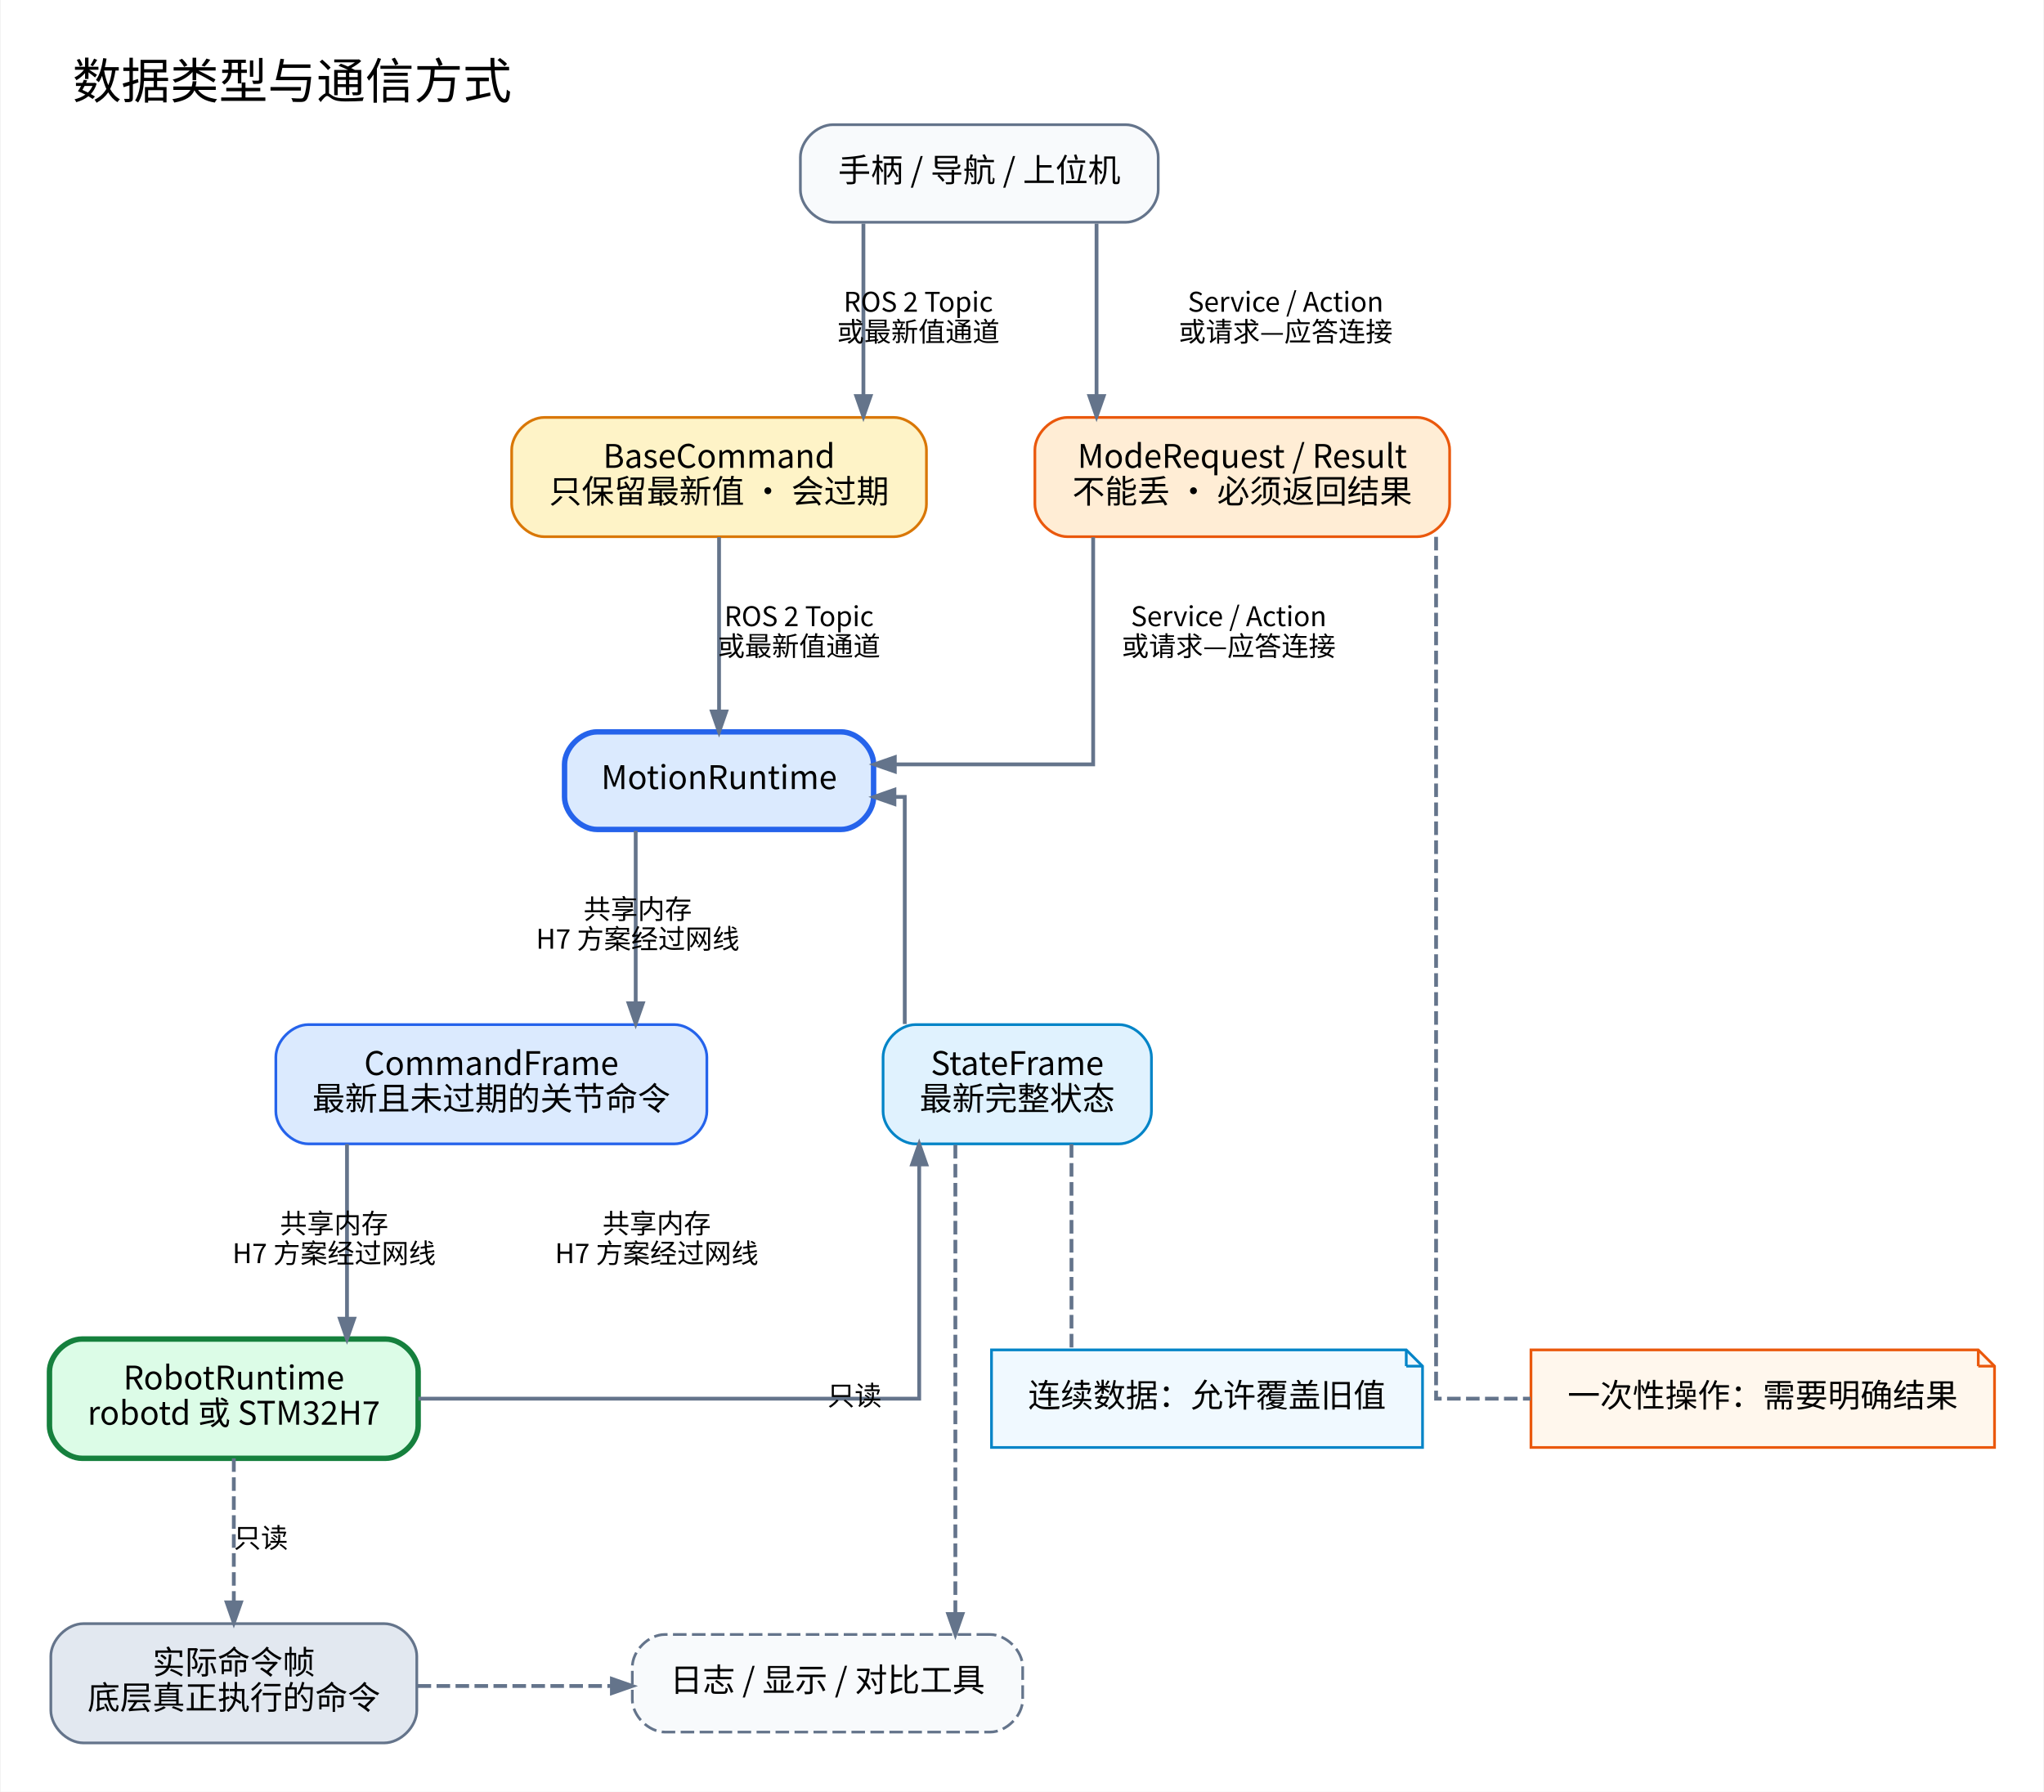
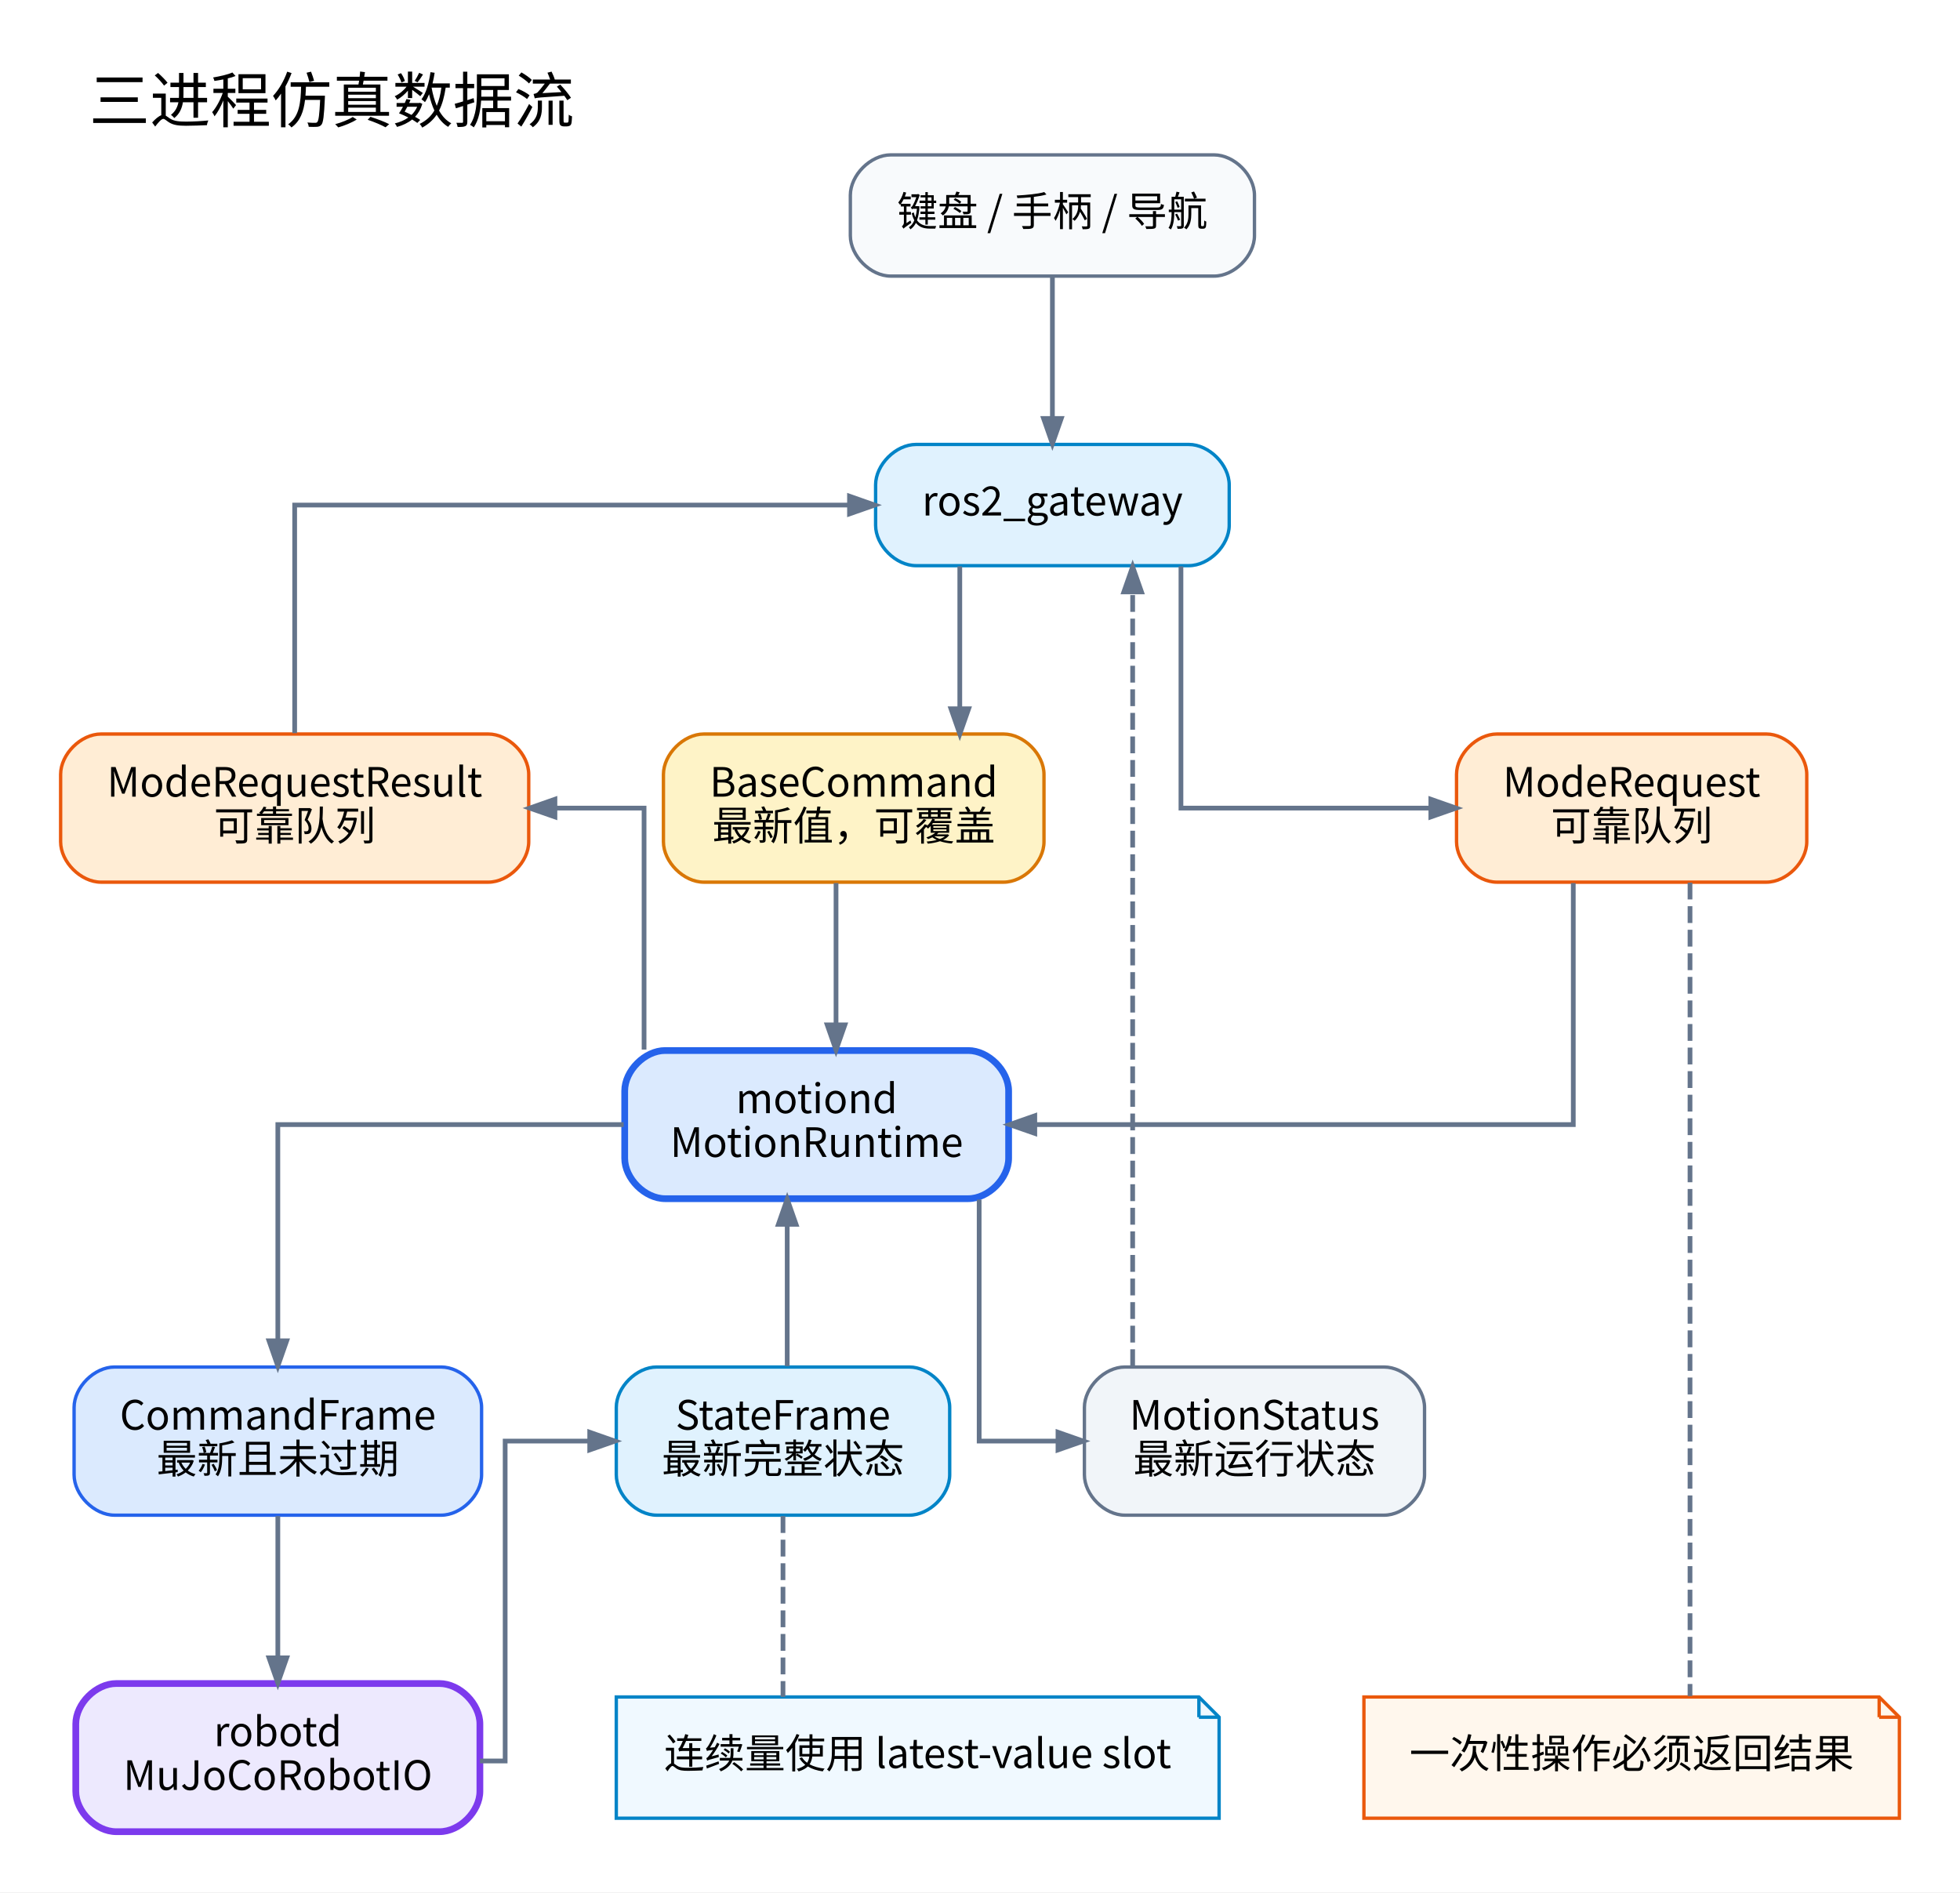
- <svg xmlns="http://www.w3.org/2000/svg" width="754pt" height="661pt" viewBox="0.00 0.00 753.50 661.00">
-   <g id="graph0" class="graph" transform="scale(1 1) rotate(0) translate(18 643)">
-     <polygon fill="white" stroke="transparent" points="-18,18 -18,-643 735.5,-643 735.5,18 -18,18" />
-     <text text-anchor="middle" x="89.5" y="-606.6" font-family="Noto Sans CJK SC" font-size="18.00">数据类型与通信方式</text>
+ <svg xmlns="http://www.w3.org/2000/svg" width="582pt" height="562pt" viewBox="0.00 0.00 582.00 562.00">
+   <g id="graph0" class="graph" transform="scale(1 1) rotate(0) translate(18 544)">
+     <polygon fill="white" stroke="transparent" points="-18,18 -18,-544 564,-544 564,18 -18,18" />
+     <text text-anchor="middle" x="80.5" y="-507.6" font-family="Noto Sans CJK SC" font-size="18.00">三进程仿真数据流</text>
    <g id="node1" class="node">
-       <path fill="#f8fafc" stroke="#64748b" d="M397,-597C397,-597 289,-597 289,-597 283,-597 277,-591 277,-585 277,-585 277,-573 277,-573 277,-567 283,-561 289,-561 289,-561 397,-561 397,-561 403,-561 409,-567 409,-573 409,-573 409,-585 409,-585 409,-591 403,-597 397,-597" />
-       <text text-anchor="middle" x="343" y="-575.9" font-family="Noto Sans CJK SC" font-size="12.00">手柄 / 导航 / 上位机</text>
+       <path fill="#f8fafc" stroke="#64748b" d="M342.5,-498C342.5,-498 246.5,-498 246.5,-498 240.5,-498 234.5,-492 234.5,-486 234.5,-486 234.5,-474 234.5,-474 234.5,-468 240.5,-462 246.5,-462 246.5,-462 342.5,-462 342.5,-462 348.5,-462 354.5,-468 354.5,-474 354.5,-474 354.5,-486 354.5,-486 354.5,-492 348.5,-498 342.5,-498" />
+       <text text-anchor="middle" x="294.5" y="-476.9" font-family="Noto Sans CJK SC" font-size="12.00">键盘 / 手柄 / 导航</text>
+     </g>
+     <g id="node2" class="node">
+       <path fill="#e0f2fe" stroke="#0284c7" d="M335,-412C335,-412 254,-412 254,-412 248,-412 242,-406 242,-400 242,-400 242,-388 242,-388 242,-382 248,-376 254,-376 254,-376 335,-376 335,-376 341,-376 347,-382 347,-388 347,-388 347,-400 347,-400 347,-406 341,-412 335,-412" />
+       <text text-anchor="middle" x="294.5" y="-390.9" font-family="Noto Sans CJK SC" font-size="12.00">ros2_gateway</text>
+     </g>
+     <g id="edge1" class="edge">
+       <path fill="none" stroke="#64748b" stroke-width="1.4" d="M294.5,-461.76C294.5,-461.76 294.5,-419.71 294.5,-419.71" />
+       <polygon fill="#64748b" stroke="#64748b" stroke-width="1.4" points="297.13,-419.71 294.5,-412.21 291.88,-419.71 297.13,-419.71" />
    </g>
    <g id="node5" class="node">
-       <path fill="#fef3c7" stroke="#d97706" d="M311.5,-489C311.5,-489 182.5,-489 182.5,-489 176.5,-489 170.5,-483 170.5,-477 170.5,-477 170.5,-457 170.5,-457 170.5,-451 176.5,-445 182.5,-445 182.5,-445 311.5,-445 311.5,-445 317.5,-445 323.5,-451 323.5,-457 323.5,-457 323.5,-477 323.5,-477 323.5,-483 317.5,-489 311.5,-489" />
-       <text text-anchor="middle" x="247" y="-470.4" font-family="Noto Sans CJK SC" font-size="12.00">BaseCommand</text>
-       <text text-anchor="middle" x="247" y="-457.4" font-family="Noto Sans CJK SC" font-size="12.00">只保留最新值 · 会过期</text>
+       <path fill="#fef3c7" stroke="#d97706" d="M280,-326C280,-326 191,-326 191,-326 185,-326 179,-320 179,-314 179,-314 179,-294 179,-294 179,-288 185,-282 191,-282 191,-282 280,-282 280,-282 286,-282 292,-288 292,-294 292,-294 292,-314 292,-314 292,-320 286,-326 280,-326" />
+       <text text-anchor="middle" x="235.5" y="-307.4" font-family="Noto Sans CJK SC" font-size="12.00">BaseCommand</text>
+       <text text-anchor="middle" x="235.5" y="-294.4" font-family="Noto Sans CJK SC" font-size="12.00">最新值，可覆盖</text>
    </g>
-     <g id="edge1" class="edge">
-       <path fill="none" stroke="#64748b" stroke-width="1.4" d="M300.25,-560.51C300.25,-560.51 300.25,-496.88 300.25,-496.88" />
-       <polygon fill="#64748b" stroke="#64748b" stroke-width="1.4" points="302.88,-496.88 300.25,-489.38 297.63,-496.88 302.88,-496.88" />
-       <text text-anchor="middle" x="320.5" y="-528" font-family="Noto Sans CJK SC" font-size="10.00">ROS 2 Topic</text>
-       <text text-anchor="middle" x="320.5" y="-517" font-family="Noto Sans CJK SC" font-size="10.00">或最新值通道</text>
+     <g id="edge2" class="edge">
+       <path fill="none" stroke="#64748b" stroke-width="1.4" d="M267,-375.79C267,-375.79 267,-333.5 267,-333.5" />
+       <polygon fill="#64748b" stroke="#64748b" stroke-width="1.4" points="269.63,-333.5 267,-326 264.38,-333.5 269.63,-333.5" />
    </g>
    <g id="node6" class="node">
-       <path fill="#ffedd5" stroke="#ea580c" d="M504.5,-489C504.5,-489 375.5,-489 375.5,-489 369.5,-489 363.5,-483 363.5,-477 363.5,-477 363.5,-457 363.5,-457 363.5,-451 369.5,-445 375.5,-445 375.5,-445 504.5,-445 504.5,-445 510.5,-445 516.5,-451 516.5,-457 516.5,-457 516.5,-477 516.5,-477 516.5,-483 510.5,-489 504.5,-489" />
-       <text text-anchor="middle" x="440" y="-470.4" font-family="Noto Sans CJK SC" font-size="12.00">ModeRequest / Result</text>
-       <text text-anchor="middle" x="440" y="-457.4" font-family="Noto Sans CJK SC" font-size="12.00">不能丢 · 必须返回结果</text>
+       <path fill="#ffedd5" stroke="#ea580c" d="M506.5,-326C506.5,-326 426.5,-326 426.5,-326 420.5,-326 414.5,-320 414.5,-314 414.5,-314 414.5,-294 414.5,-294 414.5,-288 420.5,-282 426.5,-282 426.5,-282 506.5,-282 506.5,-282 512.5,-282 518.5,-288 518.5,-294 518.5,-294 518.5,-314 518.5,-314 518.5,-320 512.5,-326 506.5,-326" />
+       <text text-anchor="middle" x="466.5" y="-307.4" font-family="Noto Sans CJK SC" font-size="12.00">ModeRequest</text>
+       <text text-anchor="middle" x="466.5" y="-294.4" font-family="Noto Sans CJK SC" font-size="12.00">可靠队列</text>
+     </g>
+     <g id="edge4" class="edge">
+       <path fill="none" stroke="#64748b" stroke-width="1.4" d="M332.67,-375.79C332.67,-349.49 332.67,-304 332.67,-304 332.67,-304 406.87,-304 406.87,-304" />
+       <polygon fill="#64748b" stroke="#64748b" stroke-width="1.4" points="406.87,-306.63 414.37,-304 406.87,-301.38 406.87,-306.63" />
+     </g>
+     <g id="node3" class="node">
+       <path fill="#dbeafe" stroke="#2563eb" stroke-width="2" d="M269.5,-232C269.5,-232 179.5,-232 179.5,-232 173.5,-232 167.5,-226 167.5,-220 167.5,-220 167.5,-200 167.5,-200 167.5,-194 173.5,-188 179.5,-188 179.5,-188 269.5,-188 269.5,-188 275.5,-188 281.5,-194 281.5,-200 281.5,-200 281.5,-220 281.5,-220 281.5,-226 275.5,-232 269.5,-232" />
+       <text text-anchor="middle" x="224.5" y="-213.4" font-family="Noto Sans CJK SC" font-size="12.00">motiond</text>
+       <text text-anchor="middle" x="224.5" y="-200.4" font-family="Noto Sans CJK SC" font-size="12.00">MotionRuntime</text>
+     </g>
+     <g id="node7" class="node">
+       <path fill="#ffedd5" stroke="#ea580c" d="M127,-326C127,-326 12,-326 12,-326 6,-326 0,-320 0,-314 0,-314 0,-294 0,-294 0,-288 6,-282 12,-282 12,-282 127,-282 127,-282 133,-282 139,-288 139,-294 139,-294 139,-314 139,-314 139,-320 133,-326 127,-326" />
+       <text text-anchor="middle" x="69.5" y="-307.4" font-family="Noto Sans CJK SC" font-size="12.00">ModeRequestResult</text>
+       <text text-anchor="middle" x="69.5" y="-294.4" font-family="Noto Sans CJK SC" font-size="12.00">可靠队列</text>
+     </g>
+     <g id="edge6" class="edge">
+       <path fill="none" stroke="#64748b" stroke-width="1.4" d="M173.25,-232.28C173.25,-260.07 173.25,-304 173.25,-304 173.25,-304 146.78,-304 146.78,-304" />
+       <polygon fill="#64748b" stroke="#64748b" stroke-width="1.4" points="146.78,-301.38 139.28,-304 146.78,-306.63 146.78,-301.38" />
+     </g>
+     <g id="node9" class="node">
+       <path fill="#dbeafe" stroke="#2563eb" d="M113,-138C113,-138 16,-138 16,-138 10,-138 4,-132 4,-126 4,-126 4,-106 4,-106 4,-100 10,-94 16,-94 16,-94 113,-94 113,-94 119,-94 125,-100 125,-106 125,-106 125,-126 125,-126 125,-132 119,-138 113,-138" />
+       <text text-anchor="middle" x="64.5" y="-119.4" font-family="Noto Sans CJK SC" font-size="12.00">CommandFrame</text>
+       <text text-anchor="middle" x="64.5" y="-106.4" font-family="Noto Sans CJK SC" font-size="12.00">最新且未过期</text>
+     </g>
+     <g id="edge10" class="edge">
+       <path fill="none" stroke="#64748b" stroke-width="1.4" d="M167.19,-210C121.28,-210 64.5,-210 64.5,-210 64.5,-210 64.5,-145.78 64.5,-145.78" />
+       <polygon fill="#64748b" stroke="#64748b" stroke-width="1.4" points="67.13,-145.78 64.5,-138.28 61.88,-145.78 67.13,-145.78" />
+     </g>
+     <g id="node10" class="node">
+       <path fill="#f1f5f9" stroke="#64748b" d="M393,-138C393,-138 316,-138 316,-138 310,-138 304,-132 304,-126 304,-126 304,-106 304,-106 304,-100 310,-94 316,-94 316,-94 393,-94 393,-94 399,-94 405,-100 405,-106 405,-106 405,-126 405,-126 405,-132 399,-138 393,-138" />
+       <text text-anchor="middle" x="354.5" y="-119.4" font-family="Noto Sans CJK SC" font-size="12.00">MotionStatus</text>
+       <text text-anchor="middle" x="354.5" y="-106.4" font-family="Noto Sans CJK SC" font-size="12.00">最新运行状态</text>
+     </g>
+     <g id="edge12" class="edge">
+       <path fill="none" stroke="#64748b" stroke-width="1.4" d="M272.75,-187.72C272.75,-159.93 272.75,-116 272.75,-116 272.75,-116 296.16,-116 296.16,-116" />
+       <polygon fill="#64748b" stroke="#64748b" stroke-width="1.4" points="296.16,-118.63 303.66,-116 296.16,-113.38 296.16,-118.63" />
+     </g>
+     <g id="node4" class="node">
+       <path fill="#ede9fe" stroke="#7c3aed" stroke-width="2" d="M112.5,-44C112.5,-44 16.5,-44 16.5,-44 10.5,-44 4.5,-38 4.5,-32 4.5,-32 4.5,-12 4.5,-12 4.5,-6 10.5,0 16.5,0 16.5,0 112.5,0 112.5,0 118.5,0 124.5,-6 124.5,-12 124.5,-12 124.5,-32 124.5,-32 124.5,-38 118.5,-44 112.5,-44" />
+       <text text-anchor="middle" x="64.5" y="-25.4" font-family="Noto Sans CJK SC" font-size="12.00">robotd</text>
+       <text text-anchor="middle" x="64.5" y="-12.4" font-family="Noto Sans CJK SC" font-size="12.00">MuJoCoRobotIO</text>
+     </g>
+     <g id="node8" class="node">
+       <path fill="#e0f2fe" stroke="#0284c7" d="M252,-138C252,-138 177,-138 177,-138 171,-138 165,-132 165,-126 165,-126 165,-106 165,-106 165,-100 171,-94 177,-94 177,-94 252,-94 252,-94 258,-94 264,-100 264,-106 264,-106 264,-126 264,-126 264,-132 258,-138 252,-138" />
+       <text text-anchor="middle" x="214.5" y="-119.4" font-family="Noto Sans CJK SC" font-size="12.00">StateFrame</text>
+       <text text-anchor="middle" x="214.5" y="-106.4" font-family="Noto Sans CJK SC" font-size="12.00">最新完整状态</text>
+     </g>
+     <g id="edge8" class="edge">
+       <path fill="none" stroke="#64748b" stroke-width="1.4" d="M124.52,-21C129.11,-21 132,-21 132,-21 132,-21 132,-116 132,-116 132,-116 157.11,-116 157.11,-116" />
+       <polygon fill="#64748b" stroke="#64748b" stroke-width="1.4" points="157.11,-118.63 164.61,-116 157.11,-113.38 157.11,-118.63" />
    </g>
    <g id="edge3" class="edge">
-       <path fill="none" stroke="#64748b" stroke-width="1.4" d="M386.25,-560.51C386.25,-560.51 386.25,-496.88 386.25,-496.88" />
-       <polygon fill="#64748b" stroke="#64748b" stroke-width="1.4" points="388.88,-496.88 386.25,-489.38 383.63,-496.88 388.88,-496.88" />
-       <text text-anchor="middle" x="456" y="-528" font-family="Noto Sans CJK SC" font-size="10.00">Service / Action</text>
-       <text text-anchor="middle" x="456" y="-517" font-family="Noto Sans CJK SC" font-size="10.00">或请求—应答连接</text>
+       <path fill="none" stroke="#64748b" stroke-width="1.4" d="M230.25,-281.72C230.25,-281.72 230.25,-239.62 230.25,-239.62" />
+       <polygon fill="#64748b" stroke="#64748b" stroke-width="1.4" points="232.88,-239.62 230.25,-232.12 227.63,-239.62 232.88,-239.62" />
    </g>
-     <g id="node2" class="node">
-       <path fill="#dbeafe" stroke="#2563eb" stroke-width="2" d="M292,-373C292,-373 202,-373 202,-373 196,-373 190,-367 190,-361 190,-361 190,-349 190,-349 190,-343 196,-337 202,-337 202,-337 292,-337 292,-337 298,-337 304,-343 304,-349 304,-349 304,-361 304,-361 304,-367 298,-373 292,-373" />
-       <text text-anchor="middle" x="247" y="-351.9" font-family="Noto Sans CJK SC" font-size="12.00">MotionRuntime</text>
+     <g id="edge5" class="edge">
+       <path fill="none" stroke="#64748b" stroke-width="1.4" d="M449.17,-281.72C449.17,-253.93 449.17,-210 449.17,-210 449.17,-210 289.27,-210 289.27,-210" />
+       <polygon fill="#64748b" stroke="#64748b" stroke-width="1.4" points="289.27,-207.38 281.77,-210 289.27,-212.63 289.27,-207.38" />
    </g>
-     <g id="node8" class="node">
-       <path fill="#dbeafe" stroke="#2563eb" d="M230.5,-265C230.5,-265 95.5,-265 95.5,-265 89.5,-265 83.5,-259 83.5,-253 83.5,-253 83.5,-233 83.5,-233 83.5,-227 89.5,-221 95.5,-221 95.5,-221 230.5,-221 230.5,-221 236.5,-221 242.5,-227 242.5,-233 242.5,-233 242.5,-253 242.5,-253 242.5,-259 236.5,-265 230.5,-265" />
-       <text text-anchor="middle" x="163" y="-246.4" font-family="Noto Sans CJK SC" font-size="12.00">CommandFrame</text>
-       <text text-anchor="middle" x="163" y="-233.4" font-family="Noto Sans CJK SC" font-size="12.00">最新且未过期的关节命令</text>
+     <g id="node12" class="node">
+       <polygon fill="#fff7ed" stroke="#ea580c" points="540,-40 387,-40 387,-4 546,-4 546,-34 540,-40" />
+       <polyline fill="none" stroke="#ea580c" points="540,-40 540,-34 " />
+       <polyline fill="none" stroke="#ea580c" points="546,-34 540,-34 " />
+       <text text-anchor="middle" x="466.5" y="-18.9" font-family="Noto Sans CJK SC" font-size="12.00">一次性操作必须返回结果</text>
+     </g>
+     <g id="edge15" class="edge">
+       <path fill="none" stroke="#64748b" stroke-width="1.4" stroke-dasharray="5,2" d="M483.83,-281.87C483.83,-227.86 483.83,-90.06 483.83,-40.29" />
    </g>
    <g id="edge7" class="edge">
-       <path fill="none" stroke="#64748b" stroke-width="1.4" d="M216.25,-336.51C216.25,-336.51 216.25,-272.88 216.25,-272.88" />
-       <polygon fill="#64748b" stroke="#64748b" stroke-width="1.4" points="218.88,-272.88 216.25,-265.38 213.63,-272.88 218.88,-272.88" />
-       <text text-anchor="middle" x="217" y="-304" font-family="Noto Sans CJK SC" font-size="10.00">共享内存</text>
-       <text text-anchor="middle" x="217" y="-293" font-family="Noto Sans CJK SC" font-size="10.00">H7 方案经过网线</text>
-     </g>
-     <g id="node3" class="node">
-       <path fill="#dcfce7" stroke="#15803d" stroke-width="2" d="M124,-149C124,-149 12,-149 12,-149 6,-149 0,-143 0,-137 0,-137 0,-117 0,-117 0,-111 6,-105 12,-105 12,-105 124,-105 124,-105 130,-105 136,-111 136,-117 136,-117 136,-137 136,-137 136,-143 130,-149 124,-149" />
-       <text text-anchor="middle" x="68" y="-130.4" font-family="Noto Sans CJK SC" font-size="12.00">RobotRuntime</text>
-       <text text-anchor="middle" x="68" y="-117.4" font-family="Noto Sans CJK SC" font-size="12.00">robotd 或 STM32H7</text>
-     </g>
-     <g id="node7" class="node">
-       <path fill="#e0f2fe" stroke="#0284c7" d="M394.5,-265C394.5,-265 319.5,-265 319.5,-265 313.5,-265 307.5,-259 307.5,-253 307.5,-253 307.5,-233 307.5,-233 307.5,-227 313.5,-221 319.5,-221 319.5,-221 394.5,-221 394.5,-221 400.5,-221 406.5,-227 406.5,-233 406.5,-233 406.5,-253 406.5,-253 406.5,-259 400.5,-265 394.5,-265" />
-       <text text-anchor="middle" x="357" y="-246.4" font-family="Noto Sans CJK SC" font-size="12.00">StateFrame</text>
-       <text text-anchor="middle" x="357" y="-233.4" font-family="Noto Sans CJK SC" font-size="12.00">最新完整状态</text>
-     </g>
-     <g id="edge5" class="edge">
-       <path fill="none" stroke="#64748b" stroke-width="1.4" d="M136.09,-127C210.97,-127 320.83,-127 320.83,-127 320.83,-127 320.83,-213.41 320.83,-213.41" />
-       <polygon fill="#64748b" stroke="#64748b" stroke-width="1.4" points="318.21,-213.41 320.83,-220.91 323.46,-213.41 318.21,-213.41" />
-       <text text-anchor="middle" x="224" y="-188" font-family="Noto Sans CJK SC" font-size="10.00">共享内存</text>
-       <text text-anchor="middle" x="224" y="-177" font-family="Noto Sans CJK SC" font-size="10.00">H7 方案经过网线</text>
-     </g>
-     <g id="node9" class="node">
-       <path fill="#e2e8f0" stroke="#64748b" d="M123.5,-44C123.5,-44 12.5,-44 12.5,-44 6.5,-44 0.5,-38 0.5,-32 0.5,-32 0.5,-12 0.5,-12 0.5,-6 6.5,0 12.5,0 12.5,0 123.5,0 123.5,0 129.5,0 135.5,-6 135.5,-12 135.5,-12 135.5,-32 135.5,-32 135.5,-38 129.5,-44 123.5,-44" />
-       <text text-anchor="middle" x="68" y="-25.4" font-family="Noto Sans CJK SC" font-size="12.00">实际命令帧</text>
-       <text text-anchor="middle" x="68" y="-12.4" font-family="Noto Sans CJK SC" font-size="12.00">底层真正执行的命令</text>
+       <path fill="none" stroke="#64748b" stroke-width="1.4" d="M69.5,-326.25C69.5,-352.9 69.5,-394 69.5,-394 69.5,-394 234.25,-394 234.25,-394" />
+       <polygon fill="#64748b" stroke="#64748b" stroke-width="1.4" points="234.25,-396.63 241.75,-394 234.25,-391.38 234.25,-396.63" />
    </g>
    <g id="edge9" class="edge">
-       <path fill="none" stroke="#64748b" stroke-width="1.4" stroke-dasharray="5,2" d="M68,-104.99C68,-104.99 68,-51.84 68,-51.84" />
-       <polygon fill="#64748b" stroke="#64748b" stroke-width="1.4" points="70.63,-51.84 68,-44.34 65.38,-51.84 70.63,-51.84" />
-       <text text-anchor="middle" x="78" y="-72" font-family="Noto Sans CJK SC" font-size="10.00">只读</text>
-     </g>
-     <g id="node4" class="node">
-       <path fill="#f8fafc" stroke="#64748b" stroke-dasharray="5,2" d="M347,-40C347,-40 227,-40 227,-40 221,-40 215,-34 215,-28 215,-28 215,-16 215,-16 215,-10 221,-4 227,-4 227,-4 347,-4 347,-4 353,-4 359,-10 359,-16 359,-16 359,-28 359,-28 359,-34 353,-40 347,-40" />
-       <text text-anchor="middle" x="287" y="-18.9" font-family="Noto Sans CJK SC" font-size="12.00">日志 / 显示 / 对比工具</text>
-     </g>
-     <g id="edge2" class="edge">
-       <path fill="none" stroke="#64748b" stroke-width="1.4" d="M247,-444.87C247,-444.87 247,-380.52 247,-380.52" />
-       <polygon fill="#64748b" stroke="#64748b" stroke-width="1.4" points="249.63,-380.52 247,-373.02 244.38,-380.52 249.63,-380.52" />
-       <text text-anchor="middle" x="276.5" y="-412" font-family="Noto Sans CJK SC" font-size="10.00">ROS 2 Topic</text>
-       <text text-anchor="middle" x="276.5" y="-401" font-family="Noto Sans CJK SC" font-size="10.00">或最新值通道</text>
-     </g>
-     <g id="edge4" class="edge">
-       <path fill="none" stroke="#64748b" stroke-width="1.4" d="M385,-444.78C385,-413.7 385,-361 385,-361 385,-361 311.83,-361 311.83,-361" />
-       <polygon fill="#64748b" stroke="#64748b" stroke-width="1.4" points="311.83,-358.38 304.33,-361 311.83,-363.63 311.83,-358.38" />
-       <text text-anchor="middle" x="435" y="-412" font-family="Noto Sans CJK SC" font-size="10.00">Service / Action</text>
-       <text text-anchor="middle" x="435" y="-401" font-family="Noto Sans CJK SC" font-size="10.00">或请求—应答连接</text>
+       <path fill="none" stroke="#64748b" stroke-width="1.4" d="M215.75,-138.28C215.75,-138.28 215.75,-180.38 215.75,-180.38" />
+       <polygon fill="#64748b" stroke="#64748b" stroke-width="1.4" points="213.13,-180.38 215.75,-187.88 218.38,-180.38 213.13,-180.38" />
    </g>
    <g id="node11" class="node">
-       <polygon fill="#fff7ed" stroke="#ea580c" points="711.5,-145 546.5,-145 546.5,-109 717.5,-109 717.5,-139 711.5,-145" />
-       <polyline fill="none" stroke="#ea580c" points="711.5,-145 711.5,-139 " />
-       <polyline fill="none" stroke="#ea580c" points="717.5,-139 711.5,-139 " />
-       <text text-anchor="middle" x="632" y="-123.9" font-family="Noto Sans CJK SC" font-size="12.00">一次性操作：需要明确结果</text>
+       <polygon fill="#f0f9ff" stroke="#0284c7" points="338,-40 165,-40 165,-4 344,-4 344,-34 338,-40" />
+       <polyline fill="none" stroke="#0284c7" points="338,-40 338,-34 " />
+       <polyline fill="none" stroke="#0284c7" points="344,-34 338,-34 " />
+       <text text-anchor="middle" x="254.5" y="-18.9" font-family="Noto Sans CJK SC" font-size="12.00">连续量使用 latest-value slot</text>
+     </g>
+     <g id="edge14" class="edge">
+       <path fill="none" stroke="#64748b" stroke-width="1.4" stroke-dasharray="5,2" d="M214.5,-93.72C214.5,-77.33 214.5,-55.32 214.5,-40.03" />
+     </g>
+     <g id="edge11" class="edge">
+       <path fill="none" stroke="#64748b" stroke-width="1.4" d="M64.5,-93.72C64.5,-93.72 64.5,-51.62 64.5,-51.62" />
+       <polygon fill="#64748b" stroke="#64748b" stroke-width="1.4" points="67.13,-51.62 64.5,-44.12 61.88,-51.62 67.13,-51.62" />
    </g>
    <g id="edge13" class="edge">
-       <path fill="none" stroke="#64748b" stroke-width="1.4" stroke-dasharray="5,2" d="M511.5,-444.95C511.5,-369.61 511.5,-127 511.5,-127 511.5,-127 526.73,-127 546.35,-127" />
-     </g>
-     <g id="edge6" class="edge">
-       <path fill="none" stroke="#64748b" stroke-width="1.4" d="M315.5,-265.22C315.5,-296.3 315.5,-349 315.5,-349 315.5,-349 311.69,-349 311.69,-349" />
-       <polygon fill="#64748b" stroke="#64748b" stroke-width="1.4" points="311.69,-346.38 304.19,-349 311.69,-351.63 311.69,-346.38" />
-     </g>
-     <g id="edge11" class="edge">
-       <path fill="none" stroke="#64748b" stroke-width="1.4" stroke-dasharray="5,2" d="M334.17,-220.59C334.17,-220.59 334.17,-47.55 334.17,-47.55" />
-       <polygon fill="#64748b" stroke="#64748b" stroke-width="1.4" points="336.79,-47.55 334.17,-40.05 331.54,-47.55 336.79,-47.55" />
-       <text text-anchor="middle" x="297" y="-124.5" font-family="Noto Sans CJK SC" font-size="10.00">只读</text>
-     </g>
-     <g id="node10" class="node">
-       <polygon fill="#f0f9ff" stroke="#0284c7" points="500.5,-145 347.5,-145 347.5,-109 506.5,-109 506.5,-139 500.5,-145" />
-       <polyline fill="none" stroke="#0284c7" points="500.5,-145 500.5,-139 " />
-       <polyline fill="none" stroke="#0284c7" points="506.5,-139 500.5,-139 " />
-       <text text-anchor="middle" x="427" y="-123.9" font-family="Noto Sans CJK SC" font-size="12.00">连续数据：允许覆盖旧值</text>
-     </g>
-     <g id="edge12" class="edge">
-       <path fill="none" stroke="#64748b" stroke-width="1.4" stroke-dasharray="5,2" d="M377,-220.91C377,-198.95 377,-165.68 377,-145.2" />
-     </g>
-     <g id="edge8" class="edge">
-       <path fill="none" stroke="#64748b" stroke-width="1.4" d="M109.75,-220.91C109.75,-220.91 109.75,-156.51 109.75,-156.51" />
-       <polygon fill="#64748b" stroke="#64748b" stroke-width="1.4" points="112.38,-156.51 109.75,-149.01 107.13,-156.51 112.38,-156.51" />
-       <text text-anchor="middle" x="105" y="-188" font-family="Noto Sans CJK SC" font-size="10.00">共享内存</text>
-       <text text-anchor="middle" x="105" y="-177" font-family="Noto Sans CJK SC" font-size="10.00">H7 方案经过网线</text>
-     </g>
-     <g id="edge10" class="edge">
-       <path fill="none" stroke="#64748b" stroke-width="1.4" stroke-dasharray="5,2" d="M135.79,-21C135.79,-21 207.47,-21 207.47,-21" />
-       <polygon fill="#64748b" stroke="#64748b" stroke-width="1.4" points="207.47,-23.63 214.97,-21 207.47,-18.38 207.47,-23.63" />
+       <path fill="none" stroke="#64748b" stroke-width="1.4" stroke-dasharray="5,2" d="M318.33,-138.28C318.33,-138.28 318.33,-368.2 318.33,-368.2" />
+       <polygon fill="#64748b" stroke="#64748b" stroke-width="1.4" points="315.71,-368.2 318.33,-375.7 320.96,-368.2 315.71,-368.2" />
    </g>
  </g>
</svg>
